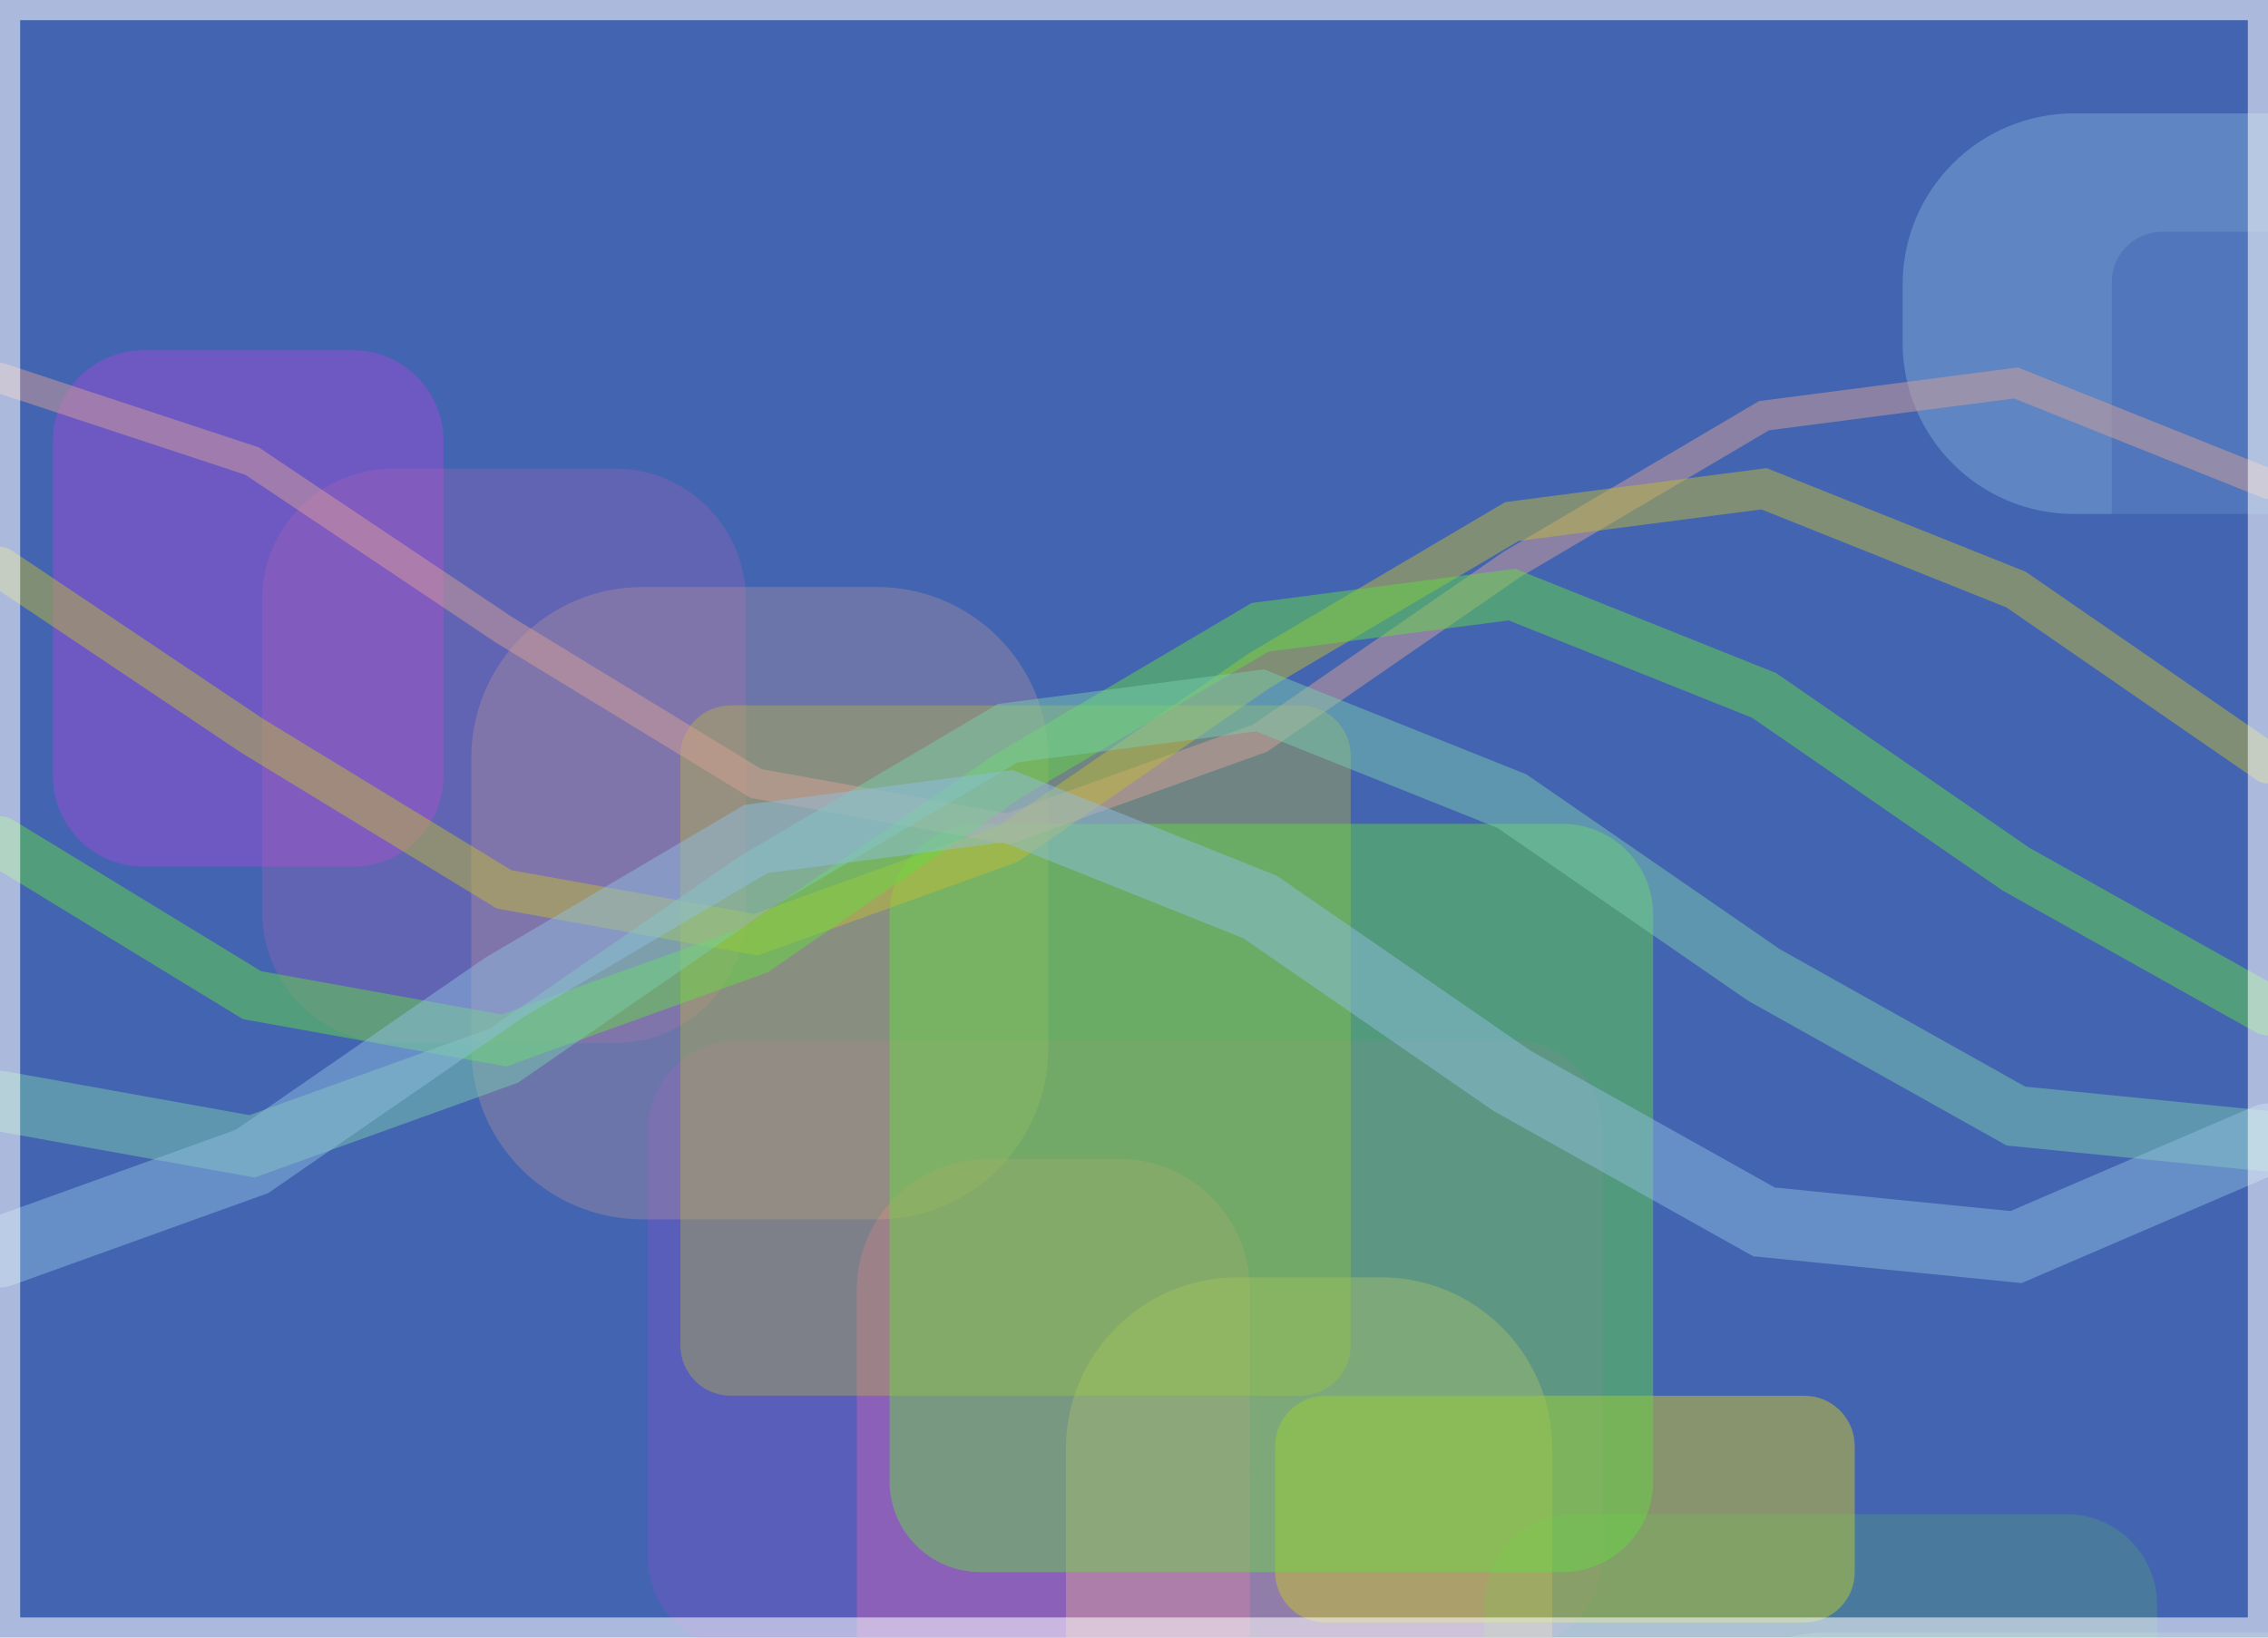
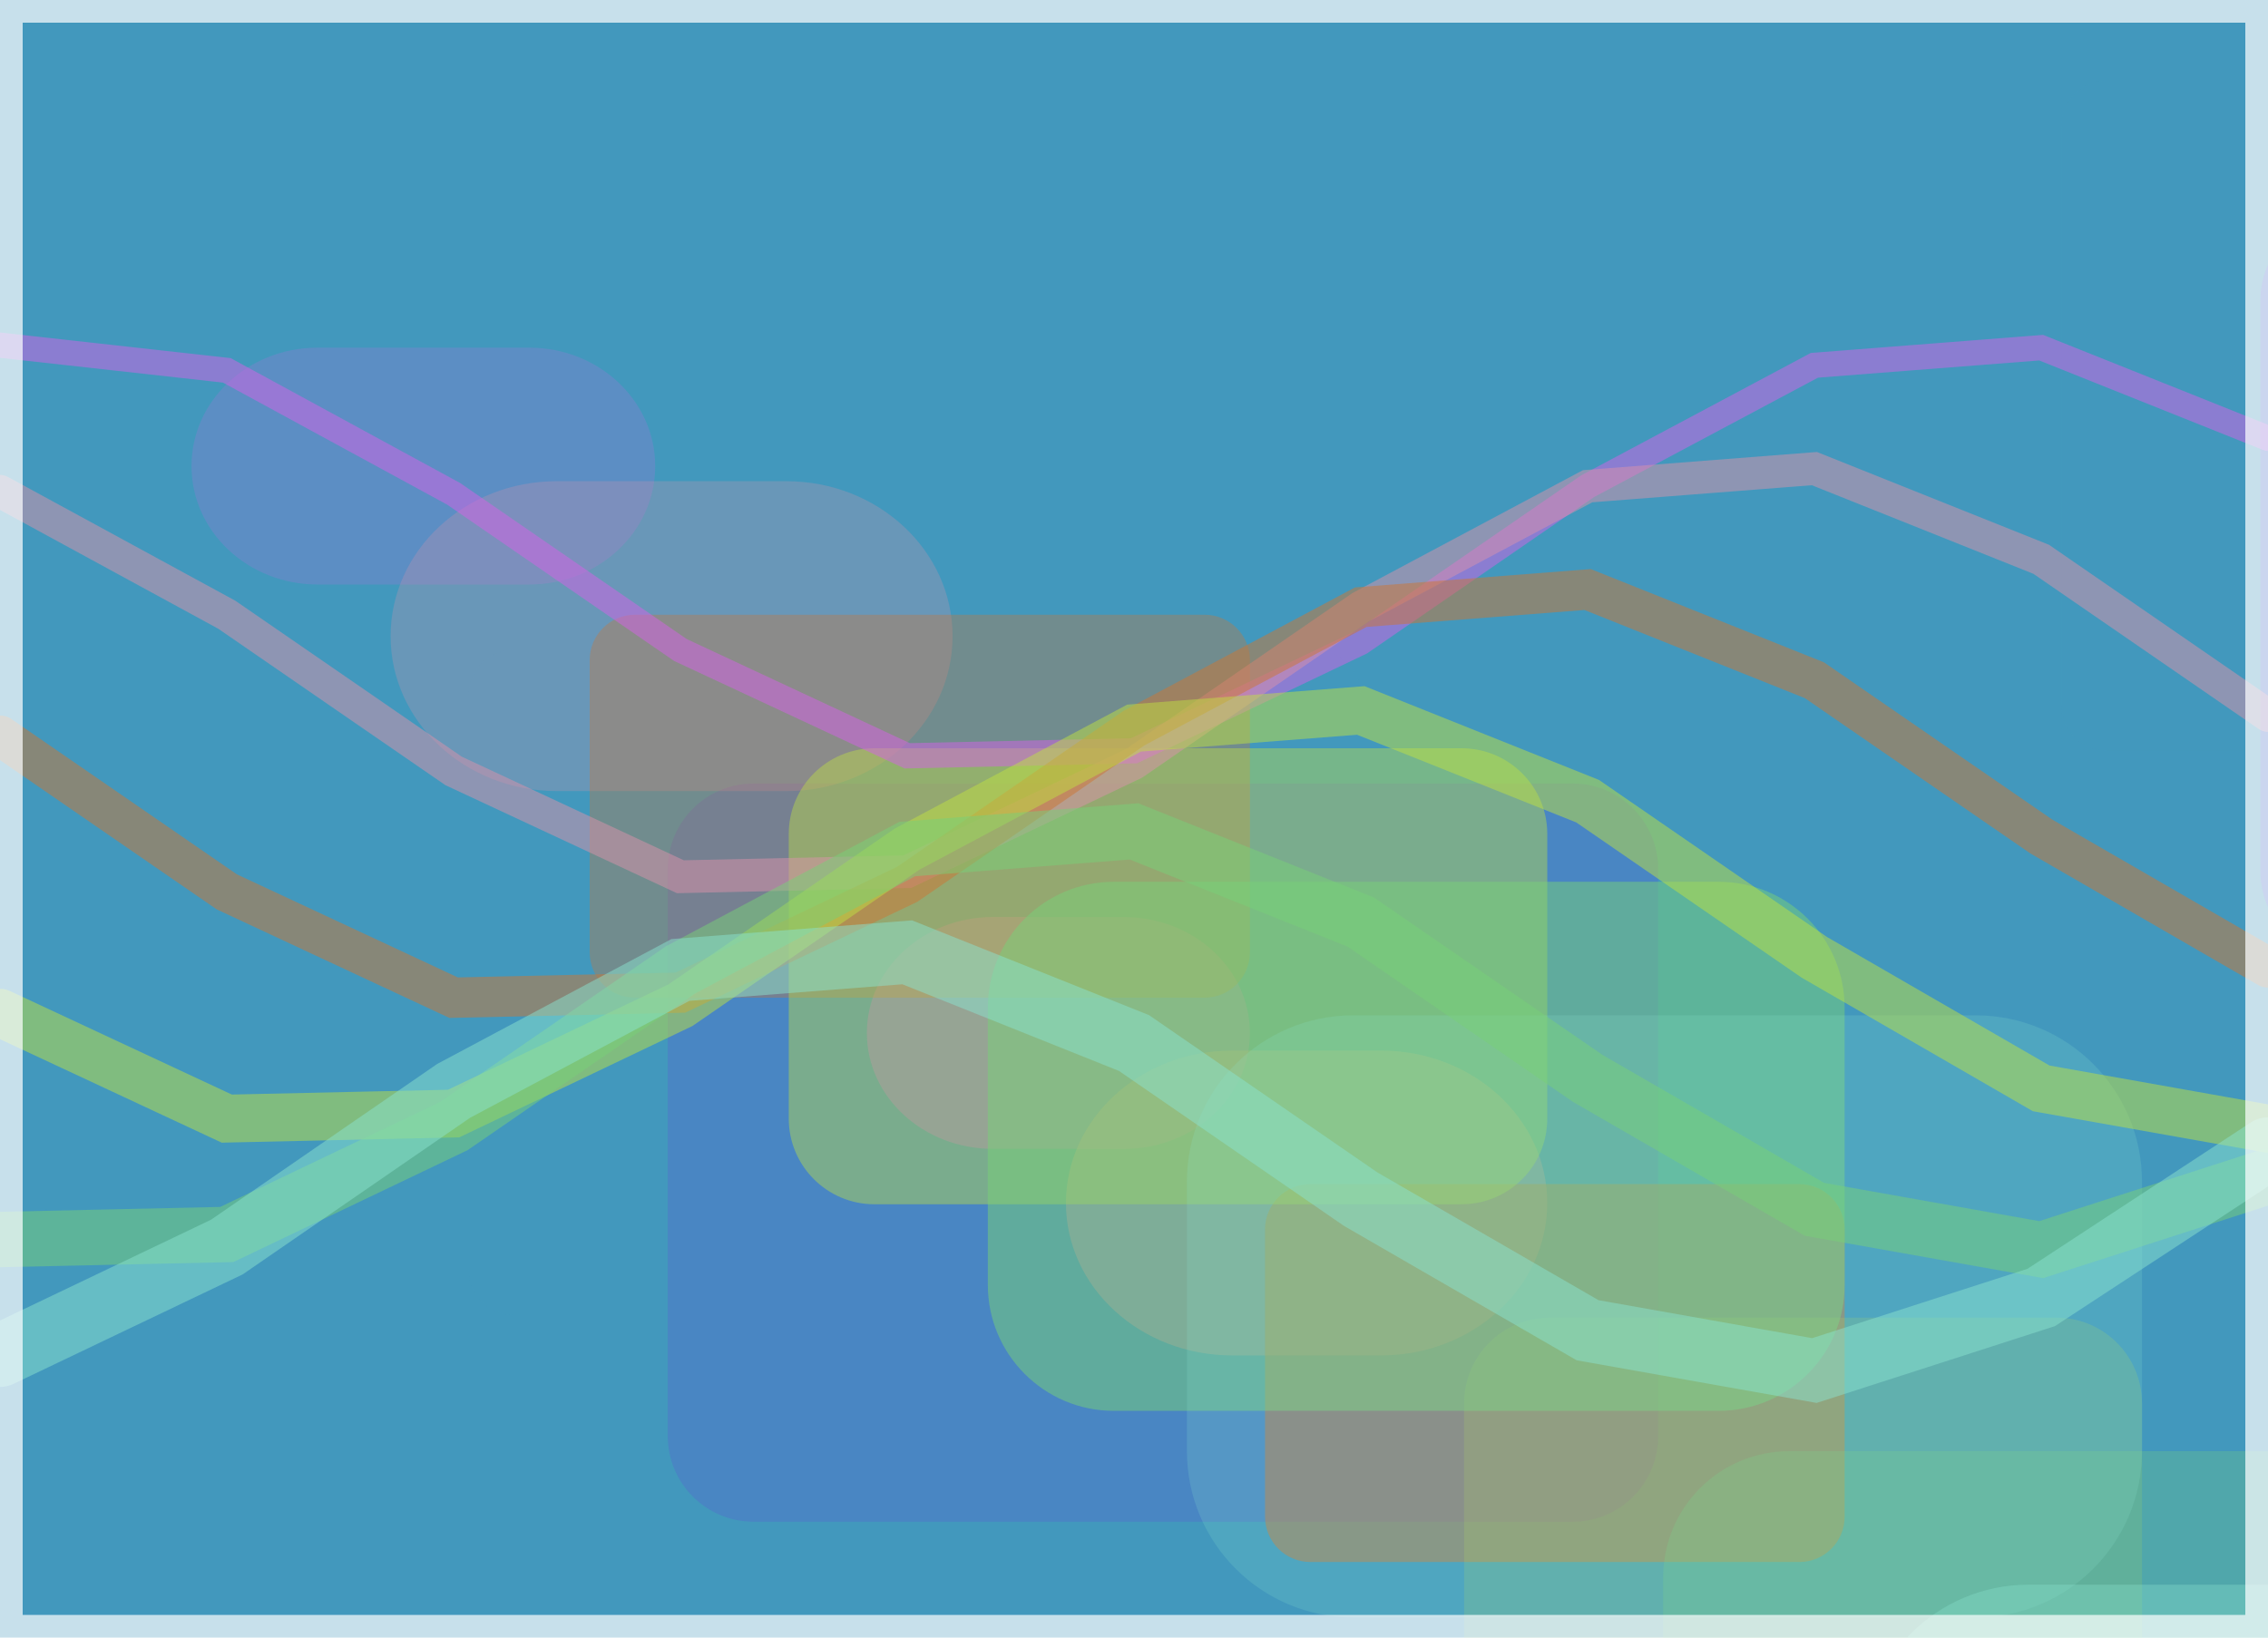
<svg xmlns="http://www.w3.org/2000/svg" viewBox="0 0 900 650" role="img" aria-label="Emerald Rain Street abstract painting">
-   <rect width="900" height="650" fill="hsl(222, 45%, 48%)" />
-   <rect x="174" y="366" width="342" height="218" rx="20" fill="hsl(222, 45%, 48%)" opacity="0.18" />
-   <rect x="257" y="413" width="379" height="241" rx="36" fill="hsl(271, 57%, 56%)" opacity="0.27" />
-   <rect x="340" y="460" width="156" height="264" rx="52" fill="hsl(320, 69%, 64%)" opacity="0.36" />
-   <rect x="423" y="507" width="193" height="287" rx="68" fill="hsl(9, 45%, 72%)" opacity="0.45" />
-   <rect x="506" y="554" width="230" height="90" rx="20" fill="hsl(58, 57%, 48%)" opacity="0.54" />
-   <rect x="589" y="601" width="267" height="113" rx="36" fill="hsl(107, 69%, 56%)" opacity="0.18" />
-   <rect x="672" y="648" width="304" height="136" rx="52" fill="hsl(156, 45%, 64%)" opacity="0.27" />
-   <rect x="755" y="45" width="341" height="159" rx="68" fill="hsl(205, 57%, 72%)" opacity="0.36" />
-   <rect x="838" y="92" width="378" height="182" rx="20" fill="hsl(222, 45%, 48%)" opacity="0.45" />
-   <rect x="21" y="139" width="155" height="205" rx="36" fill="hsl(271, 57%, 56%)" opacity="0.54" />
-   <rect x="104" y="186" width="192" height="228" rx="52" fill="hsl(320, 69%, 64%)" opacity="0.18" />
-   <rect x="187" y="233" width="229" height="251" rx="68" fill="hsl(9, 45%, 72%)" opacity="0.27" />
-   <rect x="270" y="280" width="266" height="274" rx="20" fill="hsl(58, 57%, 48%)" opacity="0.36" />
-   <rect x="353" y="327" width="303" height="297" rx="36" fill="hsl(107, 69%, 56%)" opacity="0.45" />
-   <polyline points="0,150 100,183 200,250 300,311 400,329 500,293 600,224 700,165 800,152 900,192" fill="none" stroke="hsl(9, 45%, 72%)" stroke-width="12" opacity="0.48" stroke-linecap="round" />
-   <polyline points="0,225 100,292 200,353 300,371 400,335 500,266 600,207 700,194 800,234 900,303" fill="none" stroke="hsl(58, 57%, 48%)" stroke-width="16" opacity="0.48" stroke-linecap="round" />
-   <polyline points="0,334 100,395 200,413 300,377 400,308 500,249 600,236 700,276 800,345 900,401" fill="none" stroke="hsl(107, 69%, 56%)" stroke-width="20" opacity="0.48" stroke-linecap="round" />
-   <polyline points="0,437 100,455 200,419 300,350 400,291 500,278 600,318 700,387 800,443 900,453" fill="none" stroke="hsl(156, 45%, 64%)" stroke-width="24" opacity="0.48" stroke-linecap="round" />
-   <polyline points="0,497 100,461 200,392 300,333 400,320 500,360 600,429 700,485 800,495 900,452" fill="none" stroke="hsl(205, 57%, 72%)" stroke-width="28" opacity="0.48" stroke-linecap="round" />
-   <rect x="0" y="0" width="900" height="650" fill="none" stroke="rgba(255,255,255,.55)" stroke-width="16" />
+   <rect width="900" height="650" fill="hsl(198, 48%, 50%)" />
+   <rect x="186" y="258" width="354" height="264" rx="18" fill="hsl(198, 48%, 50%)" opacity="0.18" />
+   <rect x="265" y="311" width="393" height="293" rx="34" fill="hsl(245, 60%, 57%)" opacity="0.26" />
+   <rect x="344" y="364" width="152" height="92" rx="50" fill="hsl(292, 72%, 64%)" opacity="0.34" />
+   <rect x="423" y="417" width="191" height="121" rx="66" fill="hsl(339, 48%, 71%)" opacity="0.42" />
+   <rect x="502" y="470" width="230" height="150" rx="18" fill="hsl(26, 60%, 50%)" opacity="0.50" />
+   <rect x="581" y="523" width="269" height="179" rx="34" fill="hsl(73, 72%, 57%)" opacity="0.18" />
+   <rect x="660" y="576" width="308" height="208" rx="50" fill="hsl(120, 48%, 64%)" opacity="0.26" />
+   <rect x="739" y="629" width="347" height="237" rx="66" fill="hsl(167, 60%, 71%)" opacity="0.34" />
+   <rect x="818" y="32" width="386" height="266" rx="18" fill="hsl(198, 48%, 50%)" opacity="0.42" />
+   <rect x="897" y="85" width="145" height="295" rx="34" fill="hsl(245, 60%, 57%)" opacity="0.50" />
+   <rect x="76" y="138" width="184" height="94" rx="50" fill="hsl(292, 72%, 64%)" opacity="0.18" />
+   <rect x="155" y="191" width="223" height="123" rx="66" fill="hsl(339, 48%, 71%)" opacity="0.26" />
+   <rect x="234" y="244" width="262" height="152" rx="18" fill="hsl(26, 60%, 50%)" opacity="0.34" />
+   <rect x="313" y="297" width="301" height="181" rx="34" fill="hsl(73, 72%, 57%)" opacity="0.42" />
+   <rect x="392" y="350" width="340" height="210" rx="50" fill="hsl(120, 48%, 64%)" opacity="0.50" />
+   <rect x="471" y="403" width="379" height="239" rx="66" fill="hsl(167, 60%, 71%)" opacity="0.18" />
+   <polyline points="0,137 90,147 180,196 270,258 360,300 450,298 540,255 630,193 720,145 810,138 900,174" fill="none" stroke="hsl(292, 72%, 64%)" stroke-width="10" opacity="0.5" stroke-linecap="round" />
+   <polyline points="0,195 90,244 180,306 270,348 360,346 450,303 540,241 630,193 720,186 810,222 900,284" fill="none" stroke="hsl(339, 48%, 71%)" stroke-width="13" opacity="0.5" stroke-linecap="round" />
+   <polyline points="0,292 90,354 180,396 270,394 360,351 450,289 540,241 630,234 720,270 810,332 900,384" fill="none" stroke="hsl(26, 60%, 50%)" stroke-width="16" opacity="0.5" stroke-linecap="round" />
+   <polyline points="0,402 90,444 180,442 270,399 360,337 450,289 540,282 630,318 720,380 810,432 900,448" fill="none" stroke="hsl(73, 72%, 57%)" stroke-width="19" opacity="0.5" stroke-linecap="round" />
+   <polyline points="0,492 90,490 180,447 270,385 360,337 450,330 540,366 630,428 720,480 810,496 900,467" fill="none" stroke="hsl(120, 48%, 64%)" stroke-width="22" opacity="0.5" stroke-linecap="round" />
+   <polyline points="0,538 90,495 180,433 270,385 360,378 450,414 540,476 630,528 720,544 810,515 900,456" fill="none" stroke="hsl(167, 60%, 71%)" stroke-width="25" opacity="0.5" stroke-linecap="round" />
+   <rect x="0" y="0" width="900" height="650" fill="none" stroke="rgba(255,255,255,.7)" stroke-width="18" />
</svg>
